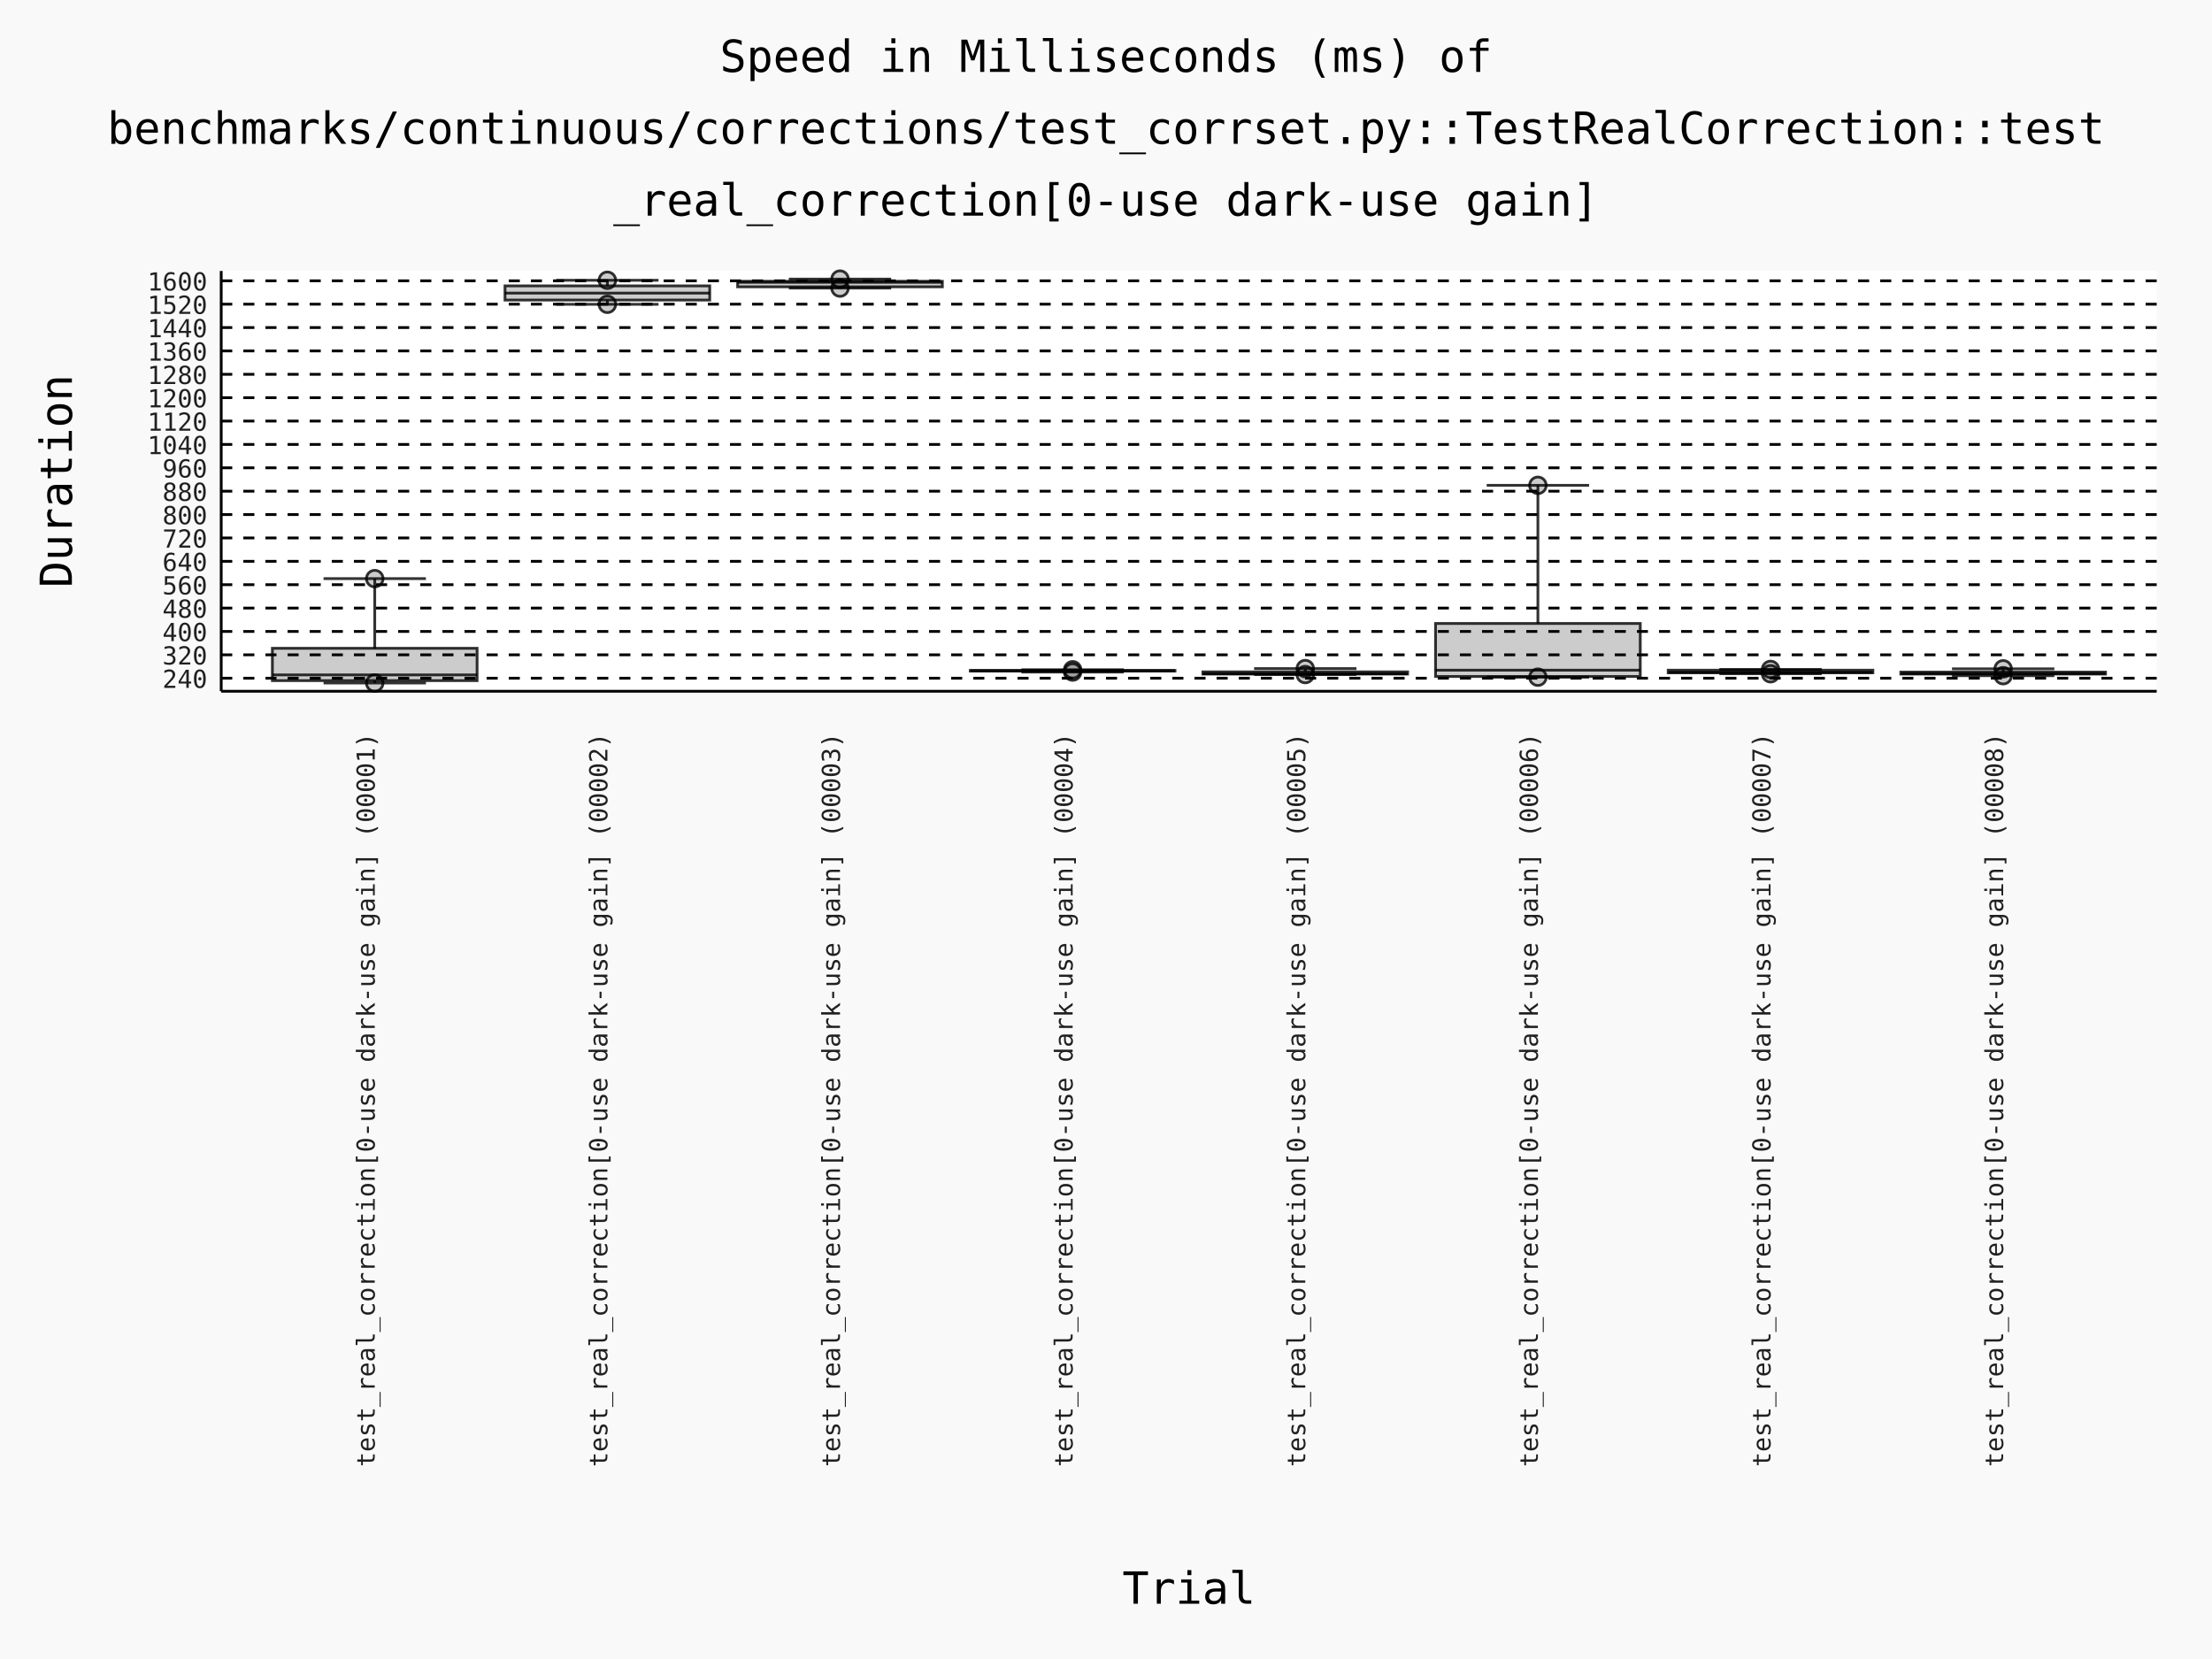
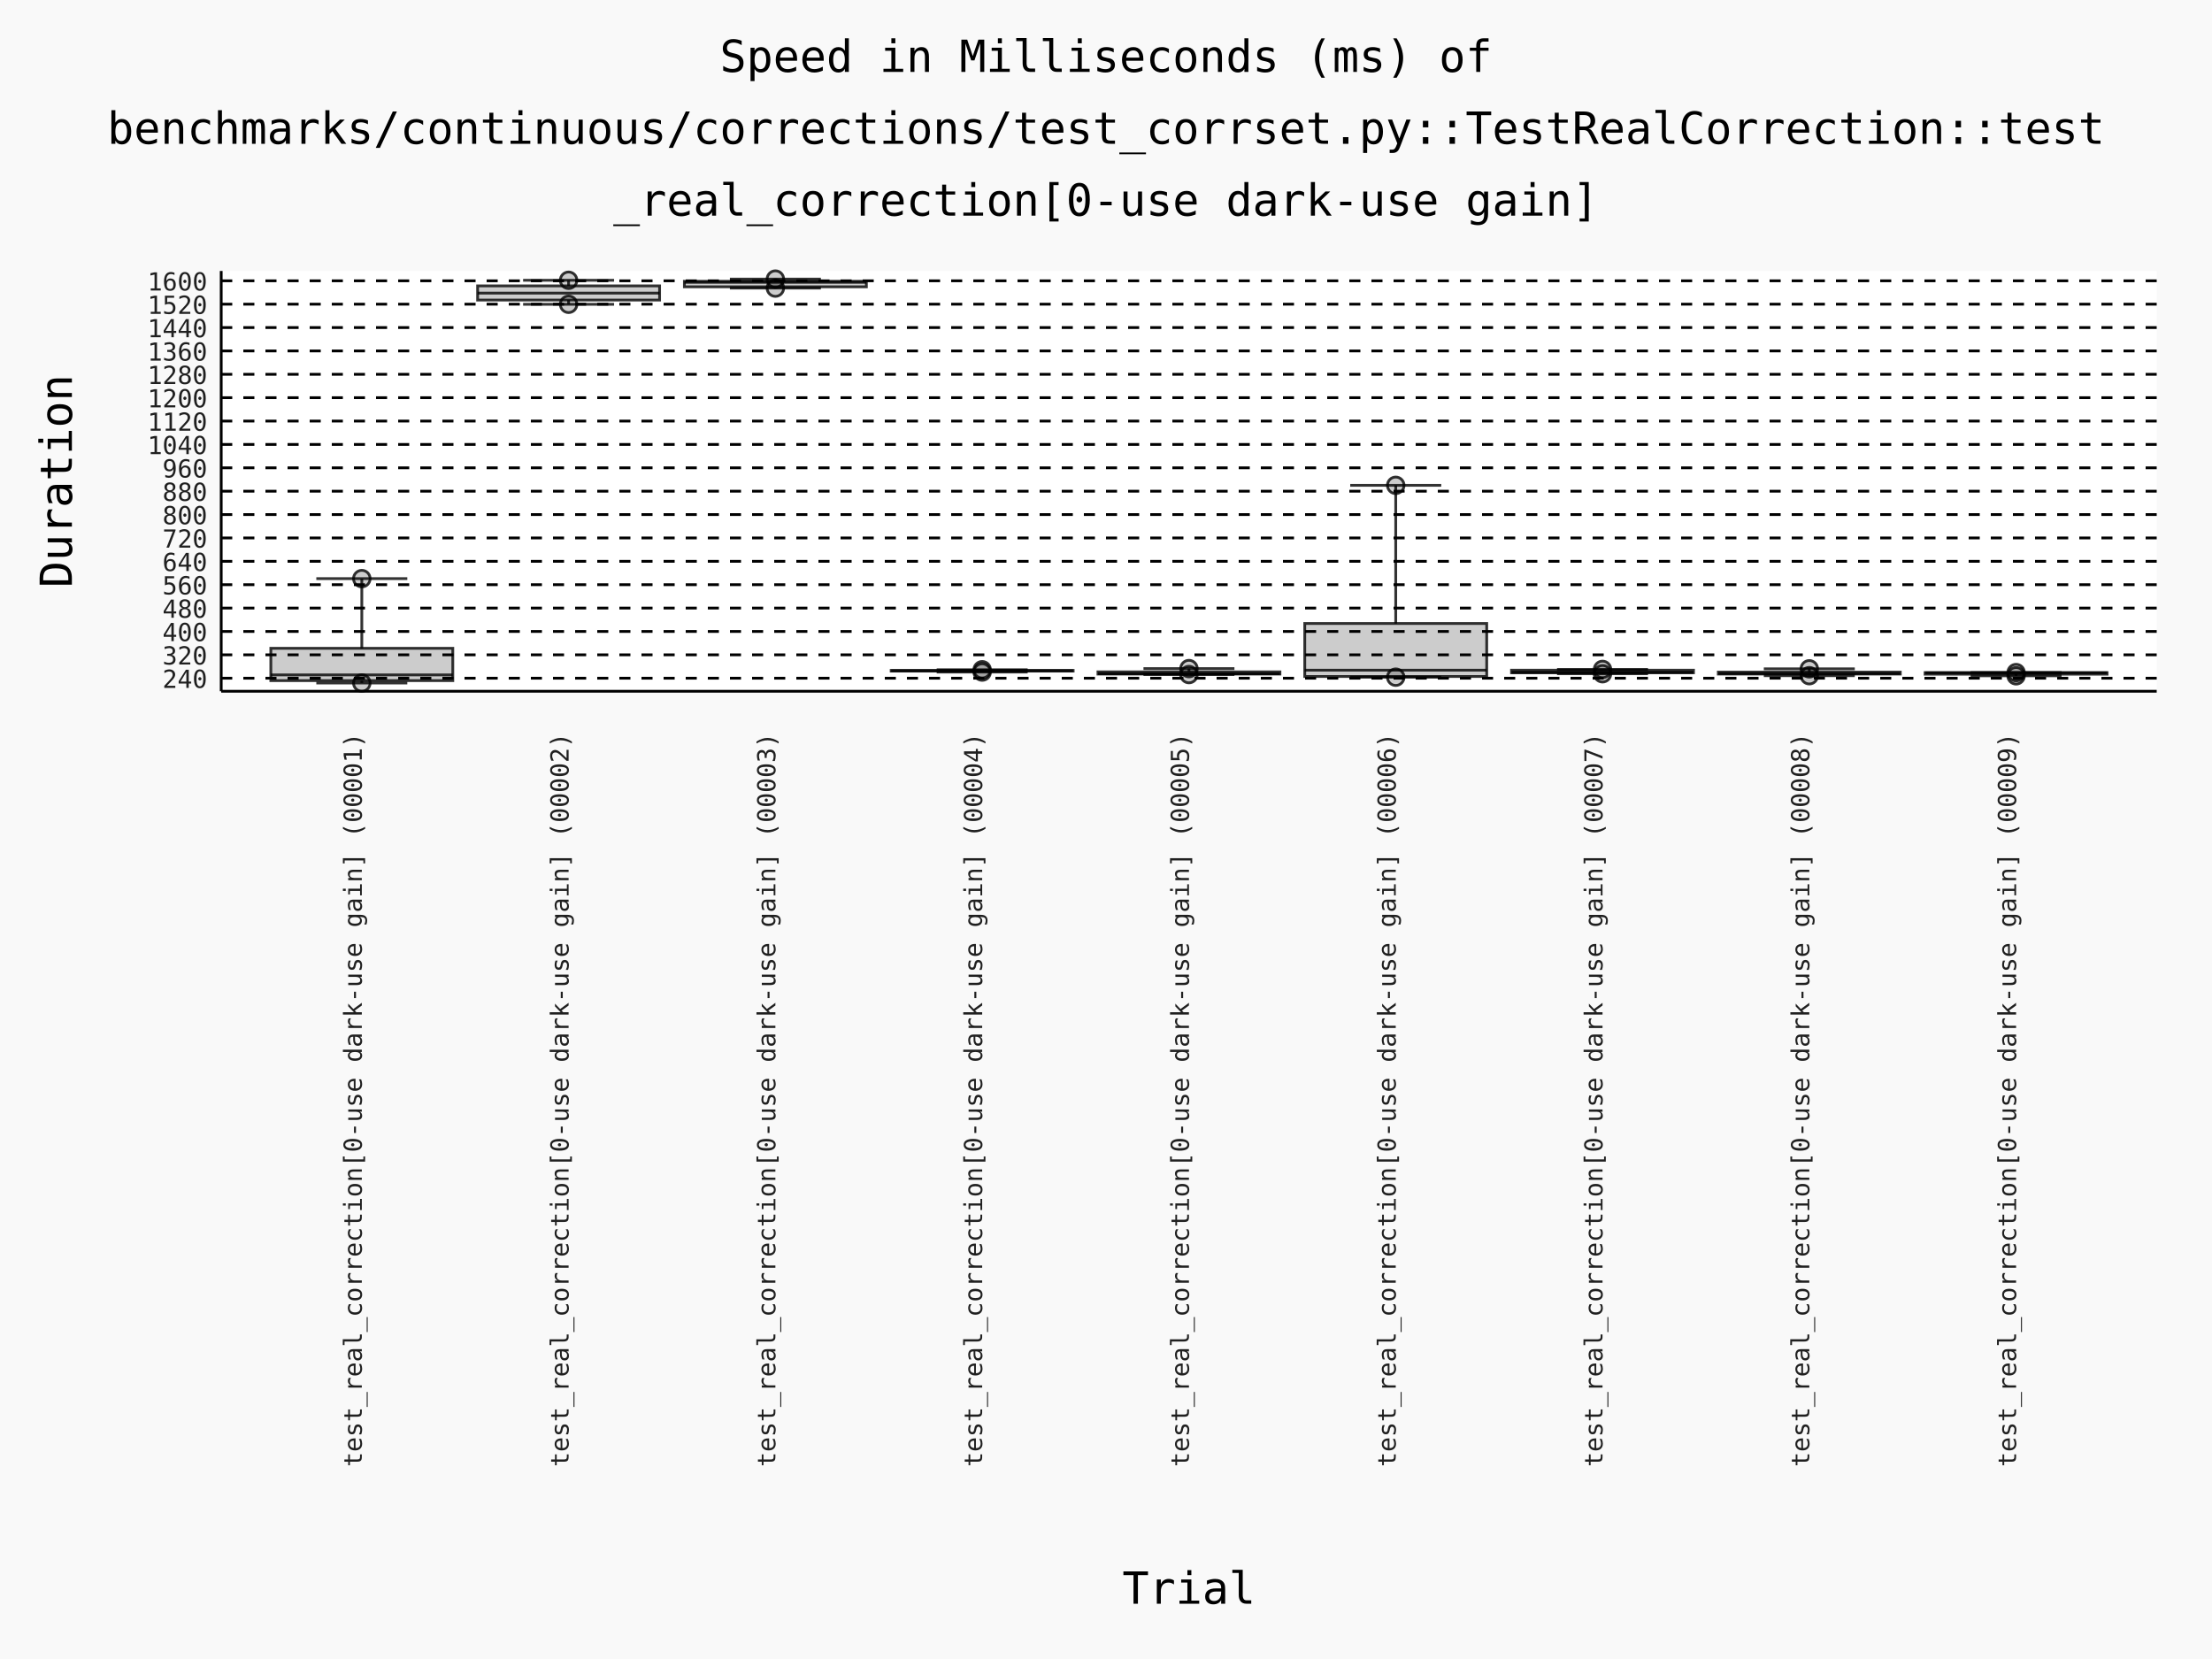
- <svg xmlns="http://www.w3.org/2000/svg" id="chart-9445ffa4-aa84-4923-a201-0afc8ca69e4b" class="pygal-chart" viewBox="0 0 800 600">
+ <svg xmlns="http://www.w3.org/2000/svg" id="chart-9336412a-8660-49e7-80ff-a223e0264087" class="pygal-chart" viewBox="0 0 800 600">
  <defs>
-     <style type="text/css">#chart-9445ffa4-aa84-4923-a201-0afc8ca69e4b{-webkit-user-select:none;-webkit-font-smoothing:antialiased;font-family:Consolas,"Deja Vu Sans Mono","Bitstream Vera Sans Mono","Courier New",monospace}#chart-9445ffa4-aa84-4923-a201-0afc8ca69e4b .title{font-family:Consolas,"Deja Vu Sans Mono","Bitstream Vera Sans Mono","Courier New",monospace;font-size:16px}#chart-9445ffa4-aa84-4923-a201-0afc8ca69e4b .legends .legend text{font-family:Consolas,"Deja Vu Sans Mono","Bitstream Vera Sans Mono","Courier New",monospace;font-size:14px}#chart-9445ffa4-aa84-4923-a201-0afc8ca69e4b .axis text{font-family:Consolas,"Deja Vu Sans Mono","Bitstream Vera Sans Mono","Courier New",monospace;font-size:10px}#chart-9445ffa4-aa84-4923-a201-0afc8ca69e4b .axis text.major{font-family:Consolas,"Deja Vu Sans Mono","Bitstream Vera Sans Mono","Courier New",monospace;font-size:10px}#chart-9445ffa4-aa84-4923-a201-0afc8ca69e4b .text-overlay text.value{font-family:Consolas,"Deja Vu Sans Mono","Bitstream Vera Sans Mono","Courier New",monospace;font-size:16px}#chart-9445ffa4-aa84-4923-a201-0afc8ca69e4b .text-overlay text.label{font-family:Consolas,"Deja Vu Sans Mono","Bitstream Vera Sans Mono","Courier New",monospace;font-size:10px}#chart-9445ffa4-aa84-4923-a201-0afc8ca69e4b .tooltip{font-family:Consolas,"Deja Vu Sans Mono","Bitstream Vera Sans Mono","Courier New",monospace;font-size:14px}#chart-9445ffa4-aa84-4923-a201-0afc8ca69e4b text.no_data{font-family:Consolas,"Deja Vu Sans Mono","Bitstream Vera Sans Mono","Courier New",monospace;font-size:64px}
- #chart-9445ffa4-aa84-4923-a201-0afc8ca69e4b{background-color:rgba(249,249,249,1)}#chart-9445ffa4-aa84-4923-a201-0afc8ca69e4b path,#chart-9445ffa4-aa84-4923-a201-0afc8ca69e4b line,#chart-9445ffa4-aa84-4923-a201-0afc8ca69e4b rect,#chart-9445ffa4-aa84-4923-a201-0afc8ca69e4b circle{-webkit-transition:150ms;-moz-transition:150ms;transition:150ms}#chart-9445ffa4-aa84-4923-a201-0afc8ca69e4b .graph &gt; .background{fill:rgba(249,249,249,1)}#chart-9445ffa4-aa84-4923-a201-0afc8ca69e4b .plot &gt; .background{fill:rgba(255,255,255,1)}#chart-9445ffa4-aa84-4923-a201-0afc8ca69e4b .graph{fill:rgba(0,0,0,.87)}#chart-9445ffa4-aa84-4923-a201-0afc8ca69e4b text.no_data{fill:rgba(0,0,0,1)}#chart-9445ffa4-aa84-4923-a201-0afc8ca69e4b .title{fill:rgba(0,0,0,1)}#chart-9445ffa4-aa84-4923-a201-0afc8ca69e4b .legends .legend text{fill:rgba(0,0,0,.87)}#chart-9445ffa4-aa84-4923-a201-0afc8ca69e4b .legends .legend:hover text{fill:rgba(0,0,0,1)}#chart-9445ffa4-aa84-4923-a201-0afc8ca69e4b .axis .line{stroke:rgba(0,0,0,1)}#chart-9445ffa4-aa84-4923-a201-0afc8ca69e4b .axis .guide.line{stroke:rgba(0,0,0,.54)}#chart-9445ffa4-aa84-4923-a201-0afc8ca69e4b .axis .major.line{stroke:rgba(0,0,0,.87)}#chart-9445ffa4-aa84-4923-a201-0afc8ca69e4b .axis text.major{fill:rgba(0,0,0,1)}#chart-9445ffa4-aa84-4923-a201-0afc8ca69e4b .axis.y .guides:hover .guide.line,#chart-9445ffa4-aa84-4923-a201-0afc8ca69e4b .line-graph .axis.x .guides:hover .guide.line,#chart-9445ffa4-aa84-4923-a201-0afc8ca69e4b .stackedline-graph .axis.x .guides:hover .guide.line,#chart-9445ffa4-aa84-4923-a201-0afc8ca69e4b .xy-graph .axis.x .guides:hover .guide.line{stroke:rgba(0,0,0,1)}#chart-9445ffa4-aa84-4923-a201-0afc8ca69e4b .axis .guides:hover text{fill:rgba(0,0,0,1)}#chart-9445ffa4-aa84-4923-a201-0afc8ca69e4b .reactive{fill-opacity:.7;stroke-opacity:.8;stroke-width:1}#chart-9445ffa4-aa84-4923-a201-0afc8ca69e4b .ci{stroke:rgba(0,0,0,.87)}#chart-9445ffa4-aa84-4923-a201-0afc8ca69e4b .reactive.active,#chart-9445ffa4-aa84-4923-a201-0afc8ca69e4b .active .reactive{fill-opacity:.8;stroke-opacity:.9;stroke-width:4}#chart-9445ffa4-aa84-4923-a201-0afc8ca69e4b .ci .reactive.active{stroke-width:1.5}#chart-9445ffa4-aa84-4923-a201-0afc8ca69e4b .series text{fill:rgba(0,0,0,1)}#chart-9445ffa4-aa84-4923-a201-0afc8ca69e4b .tooltip rect{fill:rgba(255,255,255,1);stroke:rgba(0,0,0,1);-webkit-transition:opacity 150ms;-moz-transition:opacity 150ms;transition:opacity 150ms}#chart-9445ffa4-aa84-4923-a201-0afc8ca69e4b .tooltip .label{fill:rgba(0,0,0,.87)}#chart-9445ffa4-aa84-4923-a201-0afc8ca69e4b .tooltip .label{fill:rgba(0,0,0,.87)}#chart-9445ffa4-aa84-4923-a201-0afc8ca69e4b .tooltip .legend{font-size:.8em;fill:rgba(0,0,0,.54)}#chart-9445ffa4-aa84-4923-a201-0afc8ca69e4b .tooltip .x_label{font-size:.6em;fill:rgba(0,0,0,1)}#chart-9445ffa4-aa84-4923-a201-0afc8ca69e4b .tooltip .xlink{font-size:.5em;text-decoration:underline}#chart-9445ffa4-aa84-4923-a201-0afc8ca69e4b .tooltip .value{font-size:1.5em}#chart-9445ffa4-aa84-4923-a201-0afc8ca69e4b .bound{font-size:.5em}#chart-9445ffa4-aa84-4923-a201-0afc8ca69e4b .max-value{font-size:.75em;fill:rgba(0,0,0,.54)}#chart-9445ffa4-aa84-4923-a201-0afc8ca69e4b .map-element{fill:rgba(255,255,255,1);stroke:rgba(0,0,0,.54) !important}#chart-9445ffa4-aa84-4923-a201-0afc8ca69e4b .map-element .reactive{fill-opacity:inherit;stroke-opacity:inherit}#chart-9445ffa4-aa84-4923-a201-0afc8ca69e4b .color-0,#chart-9445ffa4-aa84-4923-a201-0afc8ca69e4b .color-0 a:visited{stroke:#000000;fill:#000000}#chart-9445ffa4-aa84-4923-a201-0afc8ca69e4b .color-1,#chart-9445ffa4-aa84-4923-a201-0afc8ca69e4b .color-1 a:visited{stroke:#000000;fill:#000000}#chart-9445ffa4-aa84-4923-a201-0afc8ca69e4b .color-2,#chart-9445ffa4-aa84-4923-a201-0afc8ca69e4b .color-2 a:visited{stroke:#000000;fill:#000000}#chart-9445ffa4-aa84-4923-a201-0afc8ca69e4b .color-3,#chart-9445ffa4-aa84-4923-a201-0afc8ca69e4b .color-3 a:visited{stroke:#000000;fill:#000000}#chart-9445ffa4-aa84-4923-a201-0afc8ca69e4b .color-4,#chart-9445ffa4-aa84-4923-a201-0afc8ca69e4b .color-4 a:visited{stroke:#000000;fill:#000000}#chart-9445ffa4-aa84-4923-a201-0afc8ca69e4b .color-5,#chart-9445ffa4-aa84-4923-a201-0afc8ca69e4b .color-5 a:visited{stroke:#000000;fill:#000000}#chart-9445ffa4-aa84-4923-a201-0afc8ca69e4b .color-6,#chart-9445ffa4-aa84-4923-a201-0afc8ca69e4b .color-6 a:visited{stroke:#000000;fill:#000000}#chart-9445ffa4-aa84-4923-a201-0afc8ca69e4b .color-7,#chart-9445ffa4-aa84-4923-a201-0afc8ca69e4b .color-7 a:visited{stroke:#000000;fill:#000000}#chart-9445ffa4-aa84-4923-a201-0afc8ca69e4b .text-overlay .color-0 text{fill:white}#chart-9445ffa4-aa84-4923-a201-0afc8ca69e4b .text-overlay .color-1 text{fill:white}#chart-9445ffa4-aa84-4923-a201-0afc8ca69e4b .text-overlay .color-2 text{fill:white}#chart-9445ffa4-aa84-4923-a201-0afc8ca69e4b .text-overlay .color-3 text{fill:white}#chart-9445ffa4-aa84-4923-a201-0afc8ca69e4b .text-overlay .color-4 text{fill:white}#chart-9445ffa4-aa84-4923-a201-0afc8ca69e4b .text-overlay .color-5 text{fill:white}#chart-9445ffa4-aa84-4923-a201-0afc8ca69e4b .text-overlay .color-6 text{fill:white}#chart-9445ffa4-aa84-4923-a201-0afc8ca69e4b .text-overlay .color-7 text{fill:white}
- #chart-9445ffa4-aa84-4923-a201-0afc8ca69e4b text.no_data{text-anchor:middle}#chart-9445ffa4-aa84-4923-a201-0afc8ca69e4b .guide.line{fill:none}#chart-9445ffa4-aa84-4923-a201-0afc8ca69e4b .centered{text-anchor:middle}#chart-9445ffa4-aa84-4923-a201-0afc8ca69e4b .title{text-anchor:middle}#chart-9445ffa4-aa84-4923-a201-0afc8ca69e4b .legends .legend text{fill-opacity:1}#chart-9445ffa4-aa84-4923-a201-0afc8ca69e4b .axis.x text{text-anchor:middle}#chart-9445ffa4-aa84-4923-a201-0afc8ca69e4b .axis.x:not(.web) text[transform]{text-anchor:start}#chart-9445ffa4-aa84-4923-a201-0afc8ca69e4b .axis.x:not(.web) text[transform].backwards{text-anchor:end}#chart-9445ffa4-aa84-4923-a201-0afc8ca69e4b .axis.y text{text-anchor:end}#chart-9445ffa4-aa84-4923-a201-0afc8ca69e4b .axis.y text[transform].backwards{text-anchor:start}#chart-9445ffa4-aa84-4923-a201-0afc8ca69e4b .axis.y2 text{text-anchor:start}#chart-9445ffa4-aa84-4923-a201-0afc8ca69e4b .axis.y2 text[transform].backwards{text-anchor:end}#chart-9445ffa4-aa84-4923-a201-0afc8ca69e4b .axis .guide.line{stroke-dasharray:4,4;stroke:black}#chart-9445ffa4-aa84-4923-a201-0afc8ca69e4b .axis .major.guide.line{stroke-dasharray:6,6;stroke:black}#chart-9445ffa4-aa84-4923-a201-0afc8ca69e4b .horizontal .axis.y .guide.line,#chart-9445ffa4-aa84-4923-a201-0afc8ca69e4b .horizontal .axis.y2 .guide.line,#chart-9445ffa4-aa84-4923-a201-0afc8ca69e4b .vertical .axis.x .guide.line{opacity:0}#chart-9445ffa4-aa84-4923-a201-0afc8ca69e4b .horizontal .axis.always_show .guide.line,#chart-9445ffa4-aa84-4923-a201-0afc8ca69e4b .vertical .axis.always_show .guide.line{opacity:1 !important}#chart-9445ffa4-aa84-4923-a201-0afc8ca69e4b .axis.y .guides:hover .guide.line,#chart-9445ffa4-aa84-4923-a201-0afc8ca69e4b .axis.y2 .guides:hover .guide.line,#chart-9445ffa4-aa84-4923-a201-0afc8ca69e4b .axis.x .guides:hover .guide.line{opacity:1}#chart-9445ffa4-aa84-4923-a201-0afc8ca69e4b .axis .guides:hover text{opacity:1}#chart-9445ffa4-aa84-4923-a201-0afc8ca69e4b .nofill{fill:none}#chart-9445ffa4-aa84-4923-a201-0afc8ca69e4b .subtle-fill{fill-opacity:.2}#chart-9445ffa4-aa84-4923-a201-0afc8ca69e4b .dot{stroke-width:1px;fill-opacity:1;stroke-opacity:1}#chart-9445ffa4-aa84-4923-a201-0afc8ca69e4b .dot.active{stroke-width:5px}#chart-9445ffa4-aa84-4923-a201-0afc8ca69e4b .dot.negative{fill:transparent}#chart-9445ffa4-aa84-4923-a201-0afc8ca69e4b text,#chart-9445ffa4-aa84-4923-a201-0afc8ca69e4b tspan{stroke:none !important}#chart-9445ffa4-aa84-4923-a201-0afc8ca69e4b .series text.active{opacity:1}#chart-9445ffa4-aa84-4923-a201-0afc8ca69e4b .tooltip rect{fill-opacity:.95;stroke-width:.5}#chart-9445ffa4-aa84-4923-a201-0afc8ca69e4b .tooltip text{fill-opacity:1}#chart-9445ffa4-aa84-4923-a201-0afc8ca69e4b .showable{visibility:hidden}#chart-9445ffa4-aa84-4923-a201-0afc8ca69e4b .showable.shown{visibility:visible}#chart-9445ffa4-aa84-4923-a201-0afc8ca69e4b .gauge-background{fill:rgba(229,229,229,1);stroke:none}#chart-9445ffa4-aa84-4923-a201-0afc8ca69e4b .bg-lines{stroke:rgba(249,249,249,1);stroke-width:2px}
+     <style type="text/css">#chart-9336412a-8660-49e7-80ff-a223e0264087{-webkit-user-select:none;-webkit-font-smoothing:antialiased;font-family:Consolas,"Deja Vu Sans Mono","Bitstream Vera Sans Mono","Courier New",monospace}#chart-9336412a-8660-49e7-80ff-a223e0264087 .title{font-family:Consolas,"Deja Vu Sans Mono","Bitstream Vera Sans Mono","Courier New",monospace;font-size:16px}#chart-9336412a-8660-49e7-80ff-a223e0264087 .legends .legend text{font-family:Consolas,"Deja Vu Sans Mono","Bitstream Vera Sans Mono","Courier New",monospace;font-size:14px}#chart-9336412a-8660-49e7-80ff-a223e0264087 .axis text{font-family:Consolas,"Deja Vu Sans Mono","Bitstream Vera Sans Mono","Courier New",monospace;font-size:10px}#chart-9336412a-8660-49e7-80ff-a223e0264087 .axis text.major{font-family:Consolas,"Deja Vu Sans Mono","Bitstream Vera Sans Mono","Courier New",monospace;font-size:10px}#chart-9336412a-8660-49e7-80ff-a223e0264087 .text-overlay text.value{font-family:Consolas,"Deja Vu Sans Mono","Bitstream Vera Sans Mono","Courier New",monospace;font-size:16px}#chart-9336412a-8660-49e7-80ff-a223e0264087 .text-overlay text.label{font-family:Consolas,"Deja Vu Sans Mono","Bitstream Vera Sans Mono","Courier New",monospace;font-size:10px}#chart-9336412a-8660-49e7-80ff-a223e0264087 .tooltip{font-family:Consolas,"Deja Vu Sans Mono","Bitstream Vera Sans Mono","Courier New",monospace;font-size:14px}#chart-9336412a-8660-49e7-80ff-a223e0264087 text.no_data{font-family:Consolas,"Deja Vu Sans Mono","Bitstream Vera Sans Mono","Courier New",monospace;font-size:64px}
+ #chart-9336412a-8660-49e7-80ff-a223e0264087{background-color:rgba(249,249,249,1)}#chart-9336412a-8660-49e7-80ff-a223e0264087 path,#chart-9336412a-8660-49e7-80ff-a223e0264087 line,#chart-9336412a-8660-49e7-80ff-a223e0264087 rect,#chart-9336412a-8660-49e7-80ff-a223e0264087 circle{-webkit-transition:150ms;-moz-transition:150ms;transition:150ms}#chart-9336412a-8660-49e7-80ff-a223e0264087 .graph &gt; .background{fill:rgba(249,249,249,1)}#chart-9336412a-8660-49e7-80ff-a223e0264087 .plot &gt; .background{fill:rgba(255,255,255,1)}#chart-9336412a-8660-49e7-80ff-a223e0264087 .graph{fill:rgba(0,0,0,.87)}#chart-9336412a-8660-49e7-80ff-a223e0264087 text.no_data{fill:rgba(0,0,0,1)}#chart-9336412a-8660-49e7-80ff-a223e0264087 .title{fill:rgba(0,0,0,1)}#chart-9336412a-8660-49e7-80ff-a223e0264087 .legends .legend text{fill:rgba(0,0,0,.87)}#chart-9336412a-8660-49e7-80ff-a223e0264087 .legends .legend:hover text{fill:rgba(0,0,0,1)}#chart-9336412a-8660-49e7-80ff-a223e0264087 .axis .line{stroke:rgba(0,0,0,1)}#chart-9336412a-8660-49e7-80ff-a223e0264087 .axis .guide.line{stroke:rgba(0,0,0,.54)}#chart-9336412a-8660-49e7-80ff-a223e0264087 .axis .major.line{stroke:rgba(0,0,0,.87)}#chart-9336412a-8660-49e7-80ff-a223e0264087 .axis text.major{fill:rgba(0,0,0,1)}#chart-9336412a-8660-49e7-80ff-a223e0264087 .axis.y .guides:hover .guide.line,#chart-9336412a-8660-49e7-80ff-a223e0264087 .line-graph .axis.x .guides:hover .guide.line,#chart-9336412a-8660-49e7-80ff-a223e0264087 .stackedline-graph .axis.x .guides:hover .guide.line,#chart-9336412a-8660-49e7-80ff-a223e0264087 .xy-graph .axis.x .guides:hover .guide.line{stroke:rgba(0,0,0,1)}#chart-9336412a-8660-49e7-80ff-a223e0264087 .axis .guides:hover text{fill:rgba(0,0,0,1)}#chart-9336412a-8660-49e7-80ff-a223e0264087 .reactive{fill-opacity:.7;stroke-opacity:.8;stroke-width:1}#chart-9336412a-8660-49e7-80ff-a223e0264087 .ci{stroke:rgba(0,0,0,.87)}#chart-9336412a-8660-49e7-80ff-a223e0264087 .reactive.active,#chart-9336412a-8660-49e7-80ff-a223e0264087 .active .reactive{fill-opacity:.8;stroke-opacity:.9;stroke-width:4}#chart-9336412a-8660-49e7-80ff-a223e0264087 .ci .reactive.active{stroke-width:1.5}#chart-9336412a-8660-49e7-80ff-a223e0264087 .series text{fill:rgba(0,0,0,1)}#chart-9336412a-8660-49e7-80ff-a223e0264087 .tooltip rect{fill:rgba(255,255,255,1);stroke:rgba(0,0,0,1);-webkit-transition:opacity 150ms;-moz-transition:opacity 150ms;transition:opacity 150ms}#chart-9336412a-8660-49e7-80ff-a223e0264087 .tooltip .label{fill:rgba(0,0,0,.87)}#chart-9336412a-8660-49e7-80ff-a223e0264087 .tooltip .label{fill:rgba(0,0,0,.87)}#chart-9336412a-8660-49e7-80ff-a223e0264087 .tooltip .legend{font-size:.8em;fill:rgba(0,0,0,.54)}#chart-9336412a-8660-49e7-80ff-a223e0264087 .tooltip .x_label{font-size:.6em;fill:rgba(0,0,0,1)}#chart-9336412a-8660-49e7-80ff-a223e0264087 .tooltip .xlink{font-size:.5em;text-decoration:underline}#chart-9336412a-8660-49e7-80ff-a223e0264087 .tooltip .value{font-size:1.5em}#chart-9336412a-8660-49e7-80ff-a223e0264087 .bound{font-size:.5em}#chart-9336412a-8660-49e7-80ff-a223e0264087 .max-value{font-size:.75em;fill:rgba(0,0,0,.54)}#chart-9336412a-8660-49e7-80ff-a223e0264087 .map-element{fill:rgba(255,255,255,1);stroke:rgba(0,0,0,.54) !important}#chart-9336412a-8660-49e7-80ff-a223e0264087 .map-element .reactive{fill-opacity:inherit;stroke-opacity:inherit}#chart-9336412a-8660-49e7-80ff-a223e0264087 .color-0,#chart-9336412a-8660-49e7-80ff-a223e0264087 .color-0 a:visited{stroke:#000000;fill:#000000}#chart-9336412a-8660-49e7-80ff-a223e0264087 .color-1,#chart-9336412a-8660-49e7-80ff-a223e0264087 .color-1 a:visited{stroke:#000000;fill:#000000}#chart-9336412a-8660-49e7-80ff-a223e0264087 .color-2,#chart-9336412a-8660-49e7-80ff-a223e0264087 .color-2 a:visited{stroke:#000000;fill:#000000}#chart-9336412a-8660-49e7-80ff-a223e0264087 .color-3,#chart-9336412a-8660-49e7-80ff-a223e0264087 .color-3 a:visited{stroke:#000000;fill:#000000}#chart-9336412a-8660-49e7-80ff-a223e0264087 .color-4,#chart-9336412a-8660-49e7-80ff-a223e0264087 .color-4 a:visited{stroke:#000000;fill:#000000}#chart-9336412a-8660-49e7-80ff-a223e0264087 .color-5,#chart-9336412a-8660-49e7-80ff-a223e0264087 .color-5 a:visited{stroke:#000000;fill:#000000}#chart-9336412a-8660-49e7-80ff-a223e0264087 .color-6,#chart-9336412a-8660-49e7-80ff-a223e0264087 .color-6 a:visited{stroke:#000000;fill:#000000}#chart-9336412a-8660-49e7-80ff-a223e0264087 .color-7,#chart-9336412a-8660-49e7-80ff-a223e0264087 .color-7 a:visited{stroke:#000000;fill:#000000}#chart-9336412a-8660-49e7-80ff-a223e0264087 .color-8,#chart-9336412a-8660-49e7-80ff-a223e0264087 .color-8 a:visited{stroke:#000000;fill:#000000}#chart-9336412a-8660-49e7-80ff-a223e0264087 .text-overlay .color-0 text{fill:white}#chart-9336412a-8660-49e7-80ff-a223e0264087 .text-overlay .color-1 text{fill:white}#chart-9336412a-8660-49e7-80ff-a223e0264087 .text-overlay .color-2 text{fill:white}#chart-9336412a-8660-49e7-80ff-a223e0264087 .text-overlay .color-3 text{fill:white}#chart-9336412a-8660-49e7-80ff-a223e0264087 .text-overlay .color-4 text{fill:white}#chart-9336412a-8660-49e7-80ff-a223e0264087 .text-overlay .color-5 text{fill:white}#chart-9336412a-8660-49e7-80ff-a223e0264087 .text-overlay .color-6 text{fill:white}#chart-9336412a-8660-49e7-80ff-a223e0264087 .text-overlay .color-7 text{fill:white}#chart-9336412a-8660-49e7-80ff-a223e0264087 .text-overlay .color-8 text{fill:white}
+ #chart-9336412a-8660-49e7-80ff-a223e0264087 text.no_data{text-anchor:middle}#chart-9336412a-8660-49e7-80ff-a223e0264087 .guide.line{fill:none}#chart-9336412a-8660-49e7-80ff-a223e0264087 .centered{text-anchor:middle}#chart-9336412a-8660-49e7-80ff-a223e0264087 .title{text-anchor:middle}#chart-9336412a-8660-49e7-80ff-a223e0264087 .legends .legend text{fill-opacity:1}#chart-9336412a-8660-49e7-80ff-a223e0264087 .axis.x text{text-anchor:middle}#chart-9336412a-8660-49e7-80ff-a223e0264087 .axis.x:not(.web) text[transform]{text-anchor:start}#chart-9336412a-8660-49e7-80ff-a223e0264087 .axis.x:not(.web) text[transform].backwards{text-anchor:end}#chart-9336412a-8660-49e7-80ff-a223e0264087 .axis.y text{text-anchor:end}#chart-9336412a-8660-49e7-80ff-a223e0264087 .axis.y text[transform].backwards{text-anchor:start}#chart-9336412a-8660-49e7-80ff-a223e0264087 .axis.y2 text{text-anchor:start}#chart-9336412a-8660-49e7-80ff-a223e0264087 .axis.y2 text[transform].backwards{text-anchor:end}#chart-9336412a-8660-49e7-80ff-a223e0264087 .axis .guide.line{stroke-dasharray:4,4;stroke:black}#chart-9336412a-8660-49e7-80ff-a223e0264087 .axis .major.guide.line{stroke-dasharray:6,6;stroke:black}#chart-9336412a-8660-49e7-80ff-a223e0264087 .horizontal .axis.y .guide.line,#chart-9336412a-8660-49e7-80ff-a223e0264087 .horizontal .axis.y2 .guide.line,#chart-9336412a-8660-49e7-80ff-a223e0264087 .vertical .axis.x .guide.line{opacity:0}#chart-9336412a-8660-49e7-80ff-a223e0264087 .horizontal .axis.always_show .guide.line,#chart-9336412a-8660-49e7-80ff-a223e0264087 .vertical .axis.always_show .guide.line{opacity:1 !important}#chart-9336412a-8660-49e7-80ff-a223e0264087 .axis.y .guides:hover .guide.line,#chart-9336412a-8660-49e7-80ff-a223e0264087 .axis.y2 .guides:hover .guide.line,#chart-9336412a-8660-49e7-80ff-a223e0264087 .axis.x .guides:hover .guide.line{opacity:1}#chart-9336412a-8660-49e7-80ff-a223e0264087 .axis .guides:hover text{opacity:1}#chart-9336412a-8660-49e7-80ff-a223e0264087 .nofill{fill:none}#chart-9336412a-8660-49e7-80ff-a223e0264087 .subtle-fill{fill-opacity:.2}#chart-9336412a-8660-49e7-80ff-a223e0264087 .dot{stroke-width:1px;fill-opacity:1;stroke-opacity:1}#chart-9336412a-8660-49e7-80ff-a223e0264087 .dot.active{stroke-width:5px}#chart-9336412a-8660-49e7-80ff-a223e0264087 .dot.negative{fill:transparent}#chart-9336412a-8660-49e7-80ff-a223e0264087 text,#chart-9336412a-8660-49e7-80ff-a223e0264087 tspan{stroke:none !important}#chart-9336412a-8660-49e7-80ff-a223e0264087 .series text.active{opacity:1}#chart-9336412a-8660-49e7-80ff-a223e0264087 .tooltip rect{fill-opacity:.95;stroke-width:.5}#chart-9336412a-8660-49e7-80ff-a223e0264087 .tooltip text{fill-opacity:1}#chart-9336412a-8660-49e7-80ff-a223e0264087 .showable{visibility:hidden}#chart-9336412a-8660-49e7-80ff-a223e0264087 .showable.shown{visibility:visible}#chart-9336412a-8660-49e7-80ff-a223e0264087 .gauge-background{fill:rgba(229,229,229,1);stroke:none}#chart-9336412a-8660-49e7-80ff-a223e0264087 .bg-lines{stroke:rgba(249,249,249,1);stroke-width:2px}
.tooltip .value{font-size:1em !important}.axis text{font-size:9px !important}</style>
  </defs>
  <g class="graph custombox-graph vertical">
    <rect x="0" y="0" width="800" height="600" class="background" />
    <g transform="translate(80, 98)" class="plot">
      <rect x="0" y="0" width="700.0" height="152.0" class="background" />
      <g class="axis y always_show">
        <path d="M0 152 h700" class="line" />
        <g class="guides">
          <path d="M0 147.28 h700" class="guide line" />
          <text x="-5" y="150.78" class="">240</text>
        </g>
        <g class="guides">
          <path d="M0 138.826 h700" class="guide line" />
          <text x="-5" y="142.326" class="">320</text>
        </g>
        <g class="guides">
          <path d="M0 130.372 h700" class="guide line" />
          <text x="-5" y="133.872" class="">400</text>
        </g>
        <g class="guides">
          <path d="M0 121.917 h700" class="guide line" />
          <text x="-5" y="125.417" class="">480</text>
        </g>
        <g class="guides">
          <path d="M0 113.463 h700" class="guide line" />
          <text x="-5" y="116.963" class="">560</text>
        </g>
        <g class="guides">
          <path d="M0 105.009 h700" class="guide line" />
          <text x="-5" y="108.509" class="">640</text>
        </g>
        <g class="guides">
          <path d="M0 96.555 h700" class="guide line" />
          <text x="-5" y="100.055" class="">720</text>
        </g>
        <g class="guides">
          <path d="M0 88.1 h700" class="guide line" />
          <text x="-5" y="91.6" class="">800</text>
        </g>
        <g class="guides">
          <path d="M0 79.646 h700" class="guide line" />
          <text x="-5" y="83.146" class="">880</text>
        </g>
        <g class="guides">
          <path d="M0 71.192 h700" class="guide line" />
          <text x="-5" y="74.692" class="">960</text>
        </g>
        <g class="guides">
          <path d="M0 62.737 h700" class="guide line" />
          <text x="-5" y="66.237" class="">1040</text>
        </g>
        <g class="guides">
          <path d="M0 54.283 h700" class="guide line" />
          <text x="-5" y="57.783" class="">1120</text>
        </g>
        <g class="guides">
          <path d="M0 45.829 h700" class="guide line" />
          <text x="-5" y="49.329" class="">1200</text>
        </g>
        <g class="guides">
          <path d="M0 37.374 h700" class="guide line" />
          <text x="-5" y="40.874" class="">1280</text>
        </g>
        <g class="guides">
          <path d="M0 28.92 h700" class="guide line" />
          <text x="-5" y="32.42" class="">1360</text>
        </g>
        <g class="guides">
          <path d="M0 20.466 h700" class="guide line" />
          <text x="-5" y="23.966" class="">1440</text>
        </g>
        <g class="guides">
          <path d="M0 12.011 h700" class="guide line" />
          <text x="-5" y="15.511" class="">1520</text>
        </g>
        <g class="guides">
          <path d="M0 3.557 h700" class="guide line" />
          <text x="-5" y="7.057" class="">1600</text>
        </g>
      </g>
      <g class="axis x">
        <path d="M0 0 v152" class="line" />
        <g class="guides">
-           <path d="M55.529 0 v152" class="guide line" />
-           <text x="55.529" y="167.0" class="backwards" transform="rotate(270 55.52885 167)">test_real_correction[0-use dark-use gain] (00001)</text>
-         </g>
-         <g class="guides">
-           <path d="M139.663 0 v152" class="guide line" />
-           <text x="139.663" y="167.0" class="backwards" transform="rotate(270 139.6635 167)">test_real_correction[0-use dark-use gain] (00002)</text>
-         </g>
-         <g class="guides">
-           <path d="M223.798 0 v152" class="guide line" />
-           <text x="223.798" y="167.0" class="backwards" transform="rotate(270 223.7981 167)">test_real_correction[0-use dark-use gain] (00003)</text>
-         </g>
-         <g class="guides">
-           <path d="M307.933 0 v152" class="guide line" />
-           <text x="307.933" y="167.0" class="backwards" transform="rotate(270 307.9327 167)">test_real_correction[0-use dark-use gain] (00004)</text>
-         </g>
-         <g class="guides">
-           <path d="M392.067 0 v152" class="guide line" />
-           <text x="392.067" y="167.0" class="backwards" transform="rotate(270 392.0673 167)">test_real_correction[0-use dark-use gain] (00005)</text>
-         </g>
-         <g class="guides">
-           <path d="M476.202 0 v152" class="guide line" />
-           <text x="476.202" y="167.0" class="backwards" transform="rotate(270 476.2019 167)">test_real_correction[0-use dark-use gain] (00006)</text>
-         </g>
-         <g class="guides">
-           <path d="M560.337 0 v152" class="guide line" />
-           <text x="560.337" y="167.0" class="backwards" transform="rotate(270 560.3365 167)">test_real_correction[0-use dark-use gain] (00007)</text>
-         </g>
-         <g class="guides">
-           <path d="M644.471 0 v152" class="guide line" />
-           <text x="644.471" y="167.0" class="backwards" transform="rotate(270 644.4712 167)">test_real_correction[0-use dark-use gain] (00008)</text>
+           <path d="M50.855 0 v152" class="guide line" />
+           <text x="50.855" y="167.0" class="backwards" transform="rotate(270 50.8547 167)">test_real_correction[0-use dark-use gain] (00001)</text>
+         </g>
+         <g class="guides">
+           <path d="M125.641 0 v152" class="guide line" />
+           <text x="125.641" y="167.0" class="backwards" transform="rotate(270 125.641 167)">test_real_correction[0-use dark-use gain] (00002)</text>
+         </g>
+         <g class="guides">
+           <path d="M200.427 0 v152" class="guide line" />
+           <text x="200.427" y="167.0" class="backwards" transform="rotate(270 200.4273 167)">test_real_correction[0-use dark-use gain] (00003)</text>
+         </g>
+         <g class="guides">
+           <path d="M275.214 0 v152" class="guide line" />
+           <text x="275.214" y="167.0" class="backwards" transform="rotate(270 275.2137 167)">test_real_correction[0-use dark-use gain] (00004)</text>
+         </g>
+         <g class="guides">
+           <path d="M350 0 v152" class="guide line" />
+           <text x="350.0" y="167.0" class="backwards" transform="rotate(270 350 167)">test_real_correction[0-use dark-use gain] (00005)</text>
+         </g>
+         <g class="guides">
+           <path d="M424.786 0 v152" class="guide line" />
+           <text x="424.786" y="167.0" class="backwards" transform="rotate(270 424.7863 167)">test_real_correction[0-use dark-use gain] (00006)</text>
+         </g>
+         <g class="guides">
+           <path d="M499.573 0 v152" class="guide line" />
+           <text x="499.573" y="167.0" class="backwards" transform="rotate(270 499.5727 167)">test_real_correction[0-use dark-use gain] (00007)</text>
+         </g>
+         <g class="guides">
+           <path d="M574.359 0 v152" class="guide line" />
+           <text x="574.359" y="167.0" class="backwards" transform="rotate(270 574.359 167)">test_real_correction[0-use dark-use gain] (00008)</text>
+         </g>
+         <g class="guides">
+           <path d="M649.145 0 v152" class="guide line" />
+           <text x="649.145" y="167.0" class="backwards" transform="rotate(270 649.1453 167)">test_real_correction[0-use dark-use gain] (00009)</text>
        </g>
      </g>
      <g class="series serie-0 color-0">
        <g class="boxes">
          <g class="box">
-             <path stroke-width="3" d="M37.019 149.02 L74.038 149.02" class="reactive tooltip-trigger" />
-             <path stroke-width="3" d="M18.51 146.087 L92.548 146.087" class="reactive tooltip-trigger" />
-             <path stroke-width="3" d="M37.019 111.264 L74.038 111.264" class="reactive tooltip-trigger" />
-             <path stroke-width="2" d="M55.529 149.02 L55.529 148.157" class="reactive tooltip-trigger" />
-             <path stroke-width="2" d="M55.529 111.264 L55.529 136.465" class="reactive tooltip-trigger" />
-             <rect x="18.51" y="136.465" height="11.692" width="74.038" class="subtle-fill reactive tooltip-trigger" />
-             <circle cx="55.529" cy="149.02" r="3" class="subtle-fill reactive tooltip-trigger" />
-             <circle cx="55.529" cy="111.264" r="3" class="subtle-fill reactive tooltip-trigger" />
+             <path stroke-width="3" d="M34.402 149.02 L67.308 149.02" class="reactive tooltip-trigger" />
+             <path stroke-width="3" d="M17.949 146.087 L83.761 146.087" class="reactive tooltip-trigger" />
+             <path stroke-width="3" d="M34.402 111.264 L67.308 111.264" class="reactive tooltip-trigger" />
+             <path stroke-width="2" d="M50.855 149.02 L50.855 148.157" class="reactive tooltip-trigger" />
+             <path stroke-width="2" d="M50.855 111.264 L50.855 136.465" class="reactive tooltip-trigger" />
+             <rect x="17.949" y="136.465" height="11.692" width="65.812" class="subtle-fill reactive tooltip-trigger" />
+             <circle cx="50.855" cy="149.02" r="3" class="subtle-fill reactive tooltip-trigger" />
+             <circle cx="50.855" cy="111.264" r="3" class="subtle-fill reactive tooltip-trigger" />
          </g>
        </g>
      </g>
      <g class="series serie-1 color-1">
        <g class="boxes">
          <g class="box">
-             <path stroke-width="3" d="M121.154 12.053 L158.173 12.053" class="reactive tooltip-trigger" />
-             <path stroke-width="3" d="M102.644 8.008 L176.683 8.008" class="reactive tooltip-trigger" />
-             <path stroke-width="3" d="M121.154 3.366 L158.173 3.366" class="reactive tooltip-trigger" />
-             <path stroke-width="2" d="M139.663 12.053 L139.663 10.519" class="reactive tooltip-trigger" />
-             <path stroke-width="2" d="M139.663 3.366 L139.663 5.39" class="reactive tooltip-trigger" />
-             <rect x="102.644" y="5.39" height="5.129" width="74.038" class="subtle-fill reactive tooltip-trigger" />
-             <circle cx="139.663" cy="12.053" r="3" class="subtle-fill reactive tooltip-trigger" />
-             <circle cx="139.663" cy="3.366" r="3" class="subtle-fill reactive tooltip-trigger" />
+             <path stroke-width="3" d="M109.188 12.053 L142.094 12.053" class="reactive tooltip-trigger" />
+             <path stroke-width="3" d="M92.735 8.008 L158.547 8.008" class="reactive tooltip-trigger" />
+             <path stroke-width="3" d="M109.188 3.366 L142.094 3.366" class="reactive tooltip-trigger" />
+             <path stroke-width="2" d="M125.641 12.053 L125.641 10.519" class="reactive tooltip-trigger" />
+             <path stroke-width="2" d="M125.641 3.366 L125.641 5.39" class="reactive tooltip-trigger" />
+             <rect x="92.735" y="5.39" height="5.129" width="65.812" class="subtle-fill reactive tooltip-trigger" />
+             <circle cx="125.641" cy="12.053" r="3" class="subtle-fill reactive tooltip-trigger" />
+             <circle cx="125.641" cy="3.366" r="3" class="subtle-fill reactive tooltip-trigger" />
          </g>
        </g>
      </g>
      <g class="series serie-2 color-2">
        <g class="boxes">
          <g class="box">
-             <path stroke-width="3" d="M205.288 6.187 L242.308 6.187" class="reactive tooltip-trigger" />
-             <path stroke-width="3" d="M186.779 4.107 L260.817 4.107" class="reactive tooltip-trigger" />
-             <path stroke-width="3" d="M205.288 2.94 L242.308 2.94" class="reactive tooltip-trigger" />
-             <path stroke-width="2" d="M223.798 6.187 L223.798 5.733" class="reactive tooltip-trigger" />
-             <path stroke-width="2" d="M223.798 2.94 L223.798 3.734" class="reactive tooltip-trigger" />
-             <rect x="186.779" y="3.734" height="1.999" width="74.038" class="subtle-fill reactive tooltip-trigger" />
-             <circle cx="223.798" cy="6.187" r="3" class="subtle-fill reactive tooltip-trigger" />
-             <circle cx="223.798" cy="2.94" r="3" class="subtle-fill reactive tooltip-trigger" />
+             <path stroke-width="3" d="M183.974 6.187 L216.88 6.187" class="reactive tooltip-trigger" />
+             <path stroke-width="3" d="M167.521 4.107 L233.333 4.107" class="reactive tooltip-trigger" />
+             <path stroke-width="3" d="M183.974 2.94 L216.88 2.94" class="reactive tooltip-trigger" />
+             <path stroke-width="2" d="M200.427 6.187 L200.427 5.733" class="reactive tooltip-trigger" />
+             <path stroke-width="2" d="M200.427 2.94 L200.427 3.734" class="reactive tooltip-trigger" />
+             <rect x="167.521" y="3.734" height="1.999" width="65.812" class="subtle-fill reactive tooltip-trigger" />
+             <circle cx="200.427" cy="6.187" r="3" class="subtle-fill reactive tooltip-trigger" />
+             <circle cx="200.427" cy="2.94" r="3" class="subtle-fill reactive tooltip-trigger" />
          </g>
        </g>
      </g>
      <g class="series serie-3 color-3">
        <g class="boxes">
          <g class="box">
-             <path stroke-width="3" d="M289.423 145.059 L326.442 145.059" class="reactive tooltip-trigger" />
-             <path stroke-width="3" d="M270.913 144.577 L344.952 144.577" class="reactive tooltip-trigger" />
-             <path stroke-width="3" d="M289.423 144.224 L326.442 144.224" class="reactive tooltip-trigger" />
-             <path stroke-width="2" d="M307.933 145.059 L307.933 144.706" class="reactive tooltip-trigger" />
-             <path stroke-width="2" d="M307.933 144.224 L307.933 144.461" class="reactive tooltip-trigger" />
-             <rect x="270.913" y="144.461" height="0.244" width="74.038" class="subtle-fill reactive tooltip-trigger" />
-             <circle cx="307.933" cy="145.059" r="3" class="subtle-fill reactive tooltip-trigger" />
-             <circle cx="307.933" cy="144.224" r="3" class="subtle-fill reactive tooltip-trigger" />
+             <path stroke-width="3" d="M258.761 145.059 L291.667 145.059" class="reactive tooltip-trigger" />
+             <path stroke-width="3" d="M242.308 144.577 L308.12 144.577" class="reactive tooltip-trigger" />
+             <path stroke-width="3" d="M258.761 144.224 L291.667 144.224" class="reactive tooltip-trigger" />
+             <path stroke-width="2" d="M275.214 145.059 L275.214 144.706" class="reactive tooltip-trigger" />
+             <path stroke-width="2" d="M275.214 144.224 L275.214 144.461" class="reactive tooltip-trigger" />
+             <rect x="242.308" y="144.461" height="0.244" width="65.812" class="subtle-fill reactive tooltip-trigger" />
+             <circle cx="275.214" cy="145.059" r="3" class="subtle-fill reactive tooltip-trigger" />
+             <circle cx="275.214" cy="144.224" r="3" class="subtle-fill reactive tooltip-trigger" />
          </g>
        </g>
      </g>
      <g class="series serie-4 color-4">
        <g class="boxes">
          <g class="box">
-             <path stroke-width="3" d="M373.558 145.961 L410.577 145.961" class="reactive tooltip-trigger" />
-             <path stroke-width="3" d="M355.048 145.654 L429.087 145.654" class="reactive tooltip-trigger" />
-             <path stroke-width="3" d="M373.558 143.804 L410.577 143.804" class="reactive tooltip-trigger" />
-             <path stroke-width="2" d="M392.067 145.961 L392.067 145.781" class="reactive tooltip-trigger" />
-             <path stroke-width="2" d="M392.067 143.804 L392.067 144.988" class="reactive tooltip-trigger" />
-             <rect x="355.048" y="144.988" height="0.793" width="74.038" class="subtle-fill reactive tooltip-trigger" />
-             <circle cx="392.067" cy="145.961" r="3" class="subtle-fill reactive tooltip-trigger" />
-             <circle cx="392.067" cy="143.804" r="3" class="subtle-fill reactive tooltip-trigger" />
+             <path stroke-width="3" d="M333.547 145.961 L366.453 145.961" class="reactive tooltip-trigger" />
+             <path stroke-width="3" d="M317.094 145.654 L382.906 145.654" class="reactive tooltip-trigger" />
+             <path stroke-width="3" d="M333.547 143.804 L366.453 143.804" class="reactive tooltip-trigger" />
+             <path stroke-width="2" d="M350 145.961 L350 145.781" class="reactive tooltip-trigger" />
+             <path stroke-width="2" d="M350 143.804 L350 144.988" class="reactive tooltip-trigger" />
+             <rect x="317.094" y="144.988" height="0.793" width="65.812" class="subtle-fill reactive tooltip-trigger" />
+             <circle cx="350.0" cy="145.961" r="3" class="subtle-fill reactive tooltip-trigger" />
+             <circle cx="350.0" cy="143.804" r="3" class="subtle-fill reactive tooltip-trigger" />
          </g>
        </g>
      </g>
      <g class="series serie-5 color-5">
        <g class="boxes">
          <g class="box">
-             <path stroke-width="3" d="M457.692 146.911 L494.712 146.911" class="reactive tooltip-trigger" />
-             <path stroke-width="3" d="M439.183 144.382 L513.221 144.382" class="reactive tooltip-trigger" />
-             <path stroke-width="3" d="M457.692 77.525 L494.712 77.525" class="reactive tooltip-trigger" />
-             <path stroke-width="2" d="M476.202 146.911 L476.202 146.662" class="reactive tooltip-trigger" />
-             <path stroke-width="2" d="M476.202 77.525 L476.202 127.485" class="reactive tooltip-trigger" />
-             <rect x="439.183" y="127.485" height="19.177" width="74.038" class="subtle-fill reactive tooltip-trigger" />
-             <circle cx="476.202" cy="146.911" r="3" class="subtle-fill reactive tooltip-trigger" />
-             <circle cx="476.202" cy="77.525" r="3" class="subtle-fill reactive tooltip-trigger" />
+             <path stroke-width="3" d="M408.333 146.911 L441.239 146.911" class="reactive tooltip-trigger" />
+             <path stroke-width="3" d="M391.88 144.382 L457.692 144.382" class="reactive tooltip-trigger" />
+             <path stroke-width="3" d="M408.333 77.525 L441.239 77.525" class="reactive tooltip-trigger" />
+             <path stroke-width="2" d="M424.786 146.911 L424.786 146.662" class="reactive tooltip-trigger" />
+             <path stroke-width="2" d="M424.786 77.525 L424.786 127.485" class="reactive tooltip-trigger" />
+             <rect x="391.88" y="127.485" height="19.177" width="65.812" class="subtle-fill reactive tooltip-trigger" />
+             <circle cx="424.786" cy="146.911" r="3" class="subtle-fill reactive tooltip-trigger" />
+             <circle cx="424.786" cy="77.525" r="3" class="subtle-fill reactive tooltip-trigger" />
          </g>
        </g>
      </g>
      <g class="series serie-6 color-6">
        <g class="boxes">
          <g class="box">
-             <path stroke-width="3" d="M541.827 145.668 L578.846 145.668" class="reactive tooltip-trigger" />
-             <path stroke-width="3" d="M523.317 145.182 L597.356 145.182" class="reactive tooltip-trigger" />
-             <path stroke-width="3" d="M541.827 144.105 L578.846 144.105" class="reactive tooltip-trigger" />
-             <path stroke-width="2" d="M560.337 145.668 L560.337 145.309" class="reactive tooltip-trigger" />
-             <path stroke-width="2" d="M560.337 144.105 L560.337 144.38" class="reactive tooltip-trigger" />
-             <rect x="523.317" y="144.38" height="0.929" width="74.038" class="subtle-fill reactive tooltip-trigger" />
-             <circle cx="560.337" cy="145.668" r="3" class="subtle-fill reactive tooltip-trigger" />
-             <circle cx="560.337" cy="144.105" r="3" class="subtle-fill reactive tooltip-trigger" />
+             <path stroke-width="3" d="M483.12 145.668 L516.026 145.668" class="reactive tooltip-trigger" />
+             <path stroke-width="3" d="M466.667 145.182 L532.479 145.182" class="reactive tooltip-trigger" />
+             <path stroke-width="3" d="M483.12 144.105 L516.026 144.105" class="reactive tooltip-trigger" />
+             <path stroke-width="2" d="M499.573 145.668 L499.573 145.309" class="reactive tooltip-trigger" />
+             <path stroke-width="2" d="M499.573 144.105 L499.573 144.38" class="reactive tooltip-trigger" />
+             <rect x="466.667" y="144.38" height="0.929" width="65.812" class="subtle-fill reactive tooltip-trigger" />
+             <circle cx="499.573" cy="145.668" r="3" class="subtle-fill reactive tooltip-trigger" />
+             <circle cx="499.573" cy="144.105" r="3" class="subtle-fill reactive tooltip-trigger" />
          </g>
        </g>
      </g>
      <g class="series serie-7 color-7">
        <g class="boxes">
          <g class="box">
-             <path stroke-width="3" d="M625.962 146.372 L662.981 146.372" class="reactive tooltip-trigger" />
-             <path stroke-width="3" d="M607.452 145.576 L681.49 145.576" class="reactive tooltip-trigger" />
-             <path stroke-width="3" d="M625.962 143.89 L662.981 143.89" class="reactive tooltip-trigger" />
-             <path stroke-width="2" d="M644.471 146.372 L644.471 145.781" class="reactive tooltip-trigger" />
-             <path stroke-width="2" d="M644.471 143.89 L644.471 145.081" class="reactive tooltip-trigger" />
-             <rect x="607.452" y="145.081" height="0.699" width="74.038" class="subtle-fill reactive tooltip-trigger" />
-             <circle cx="644.471" cy="146.372" r="3" class="subtle-fill reactive tooltip-trigger" />
-             <circle cx="644.471" cy="143.89" r="3" class="subtle-fill reactive tooltip-trigger" />
+             <path stroke-width="3" d="M557.906 146.372 L590.812 146.372" class="reactive tooltip-trigger" />
+             <path stroke-width="3" d="M541.453 145.576 L607.265 145.576" class="reactive tooltip-trigger" />
+             <path stroke-width="3" d="M557.906 143.89 L590.812 143.89" class="reactive tooltip-trigger" />
+             <path stroke-width="2" d="M574.359 146.372 L574.359 145.781" class="reactive tooltip-trigger" />
+             <path stroke-width="2" d="M574.359 143.89 L574.359 145.081" class="reactive tooltip-trigger" />
+             <rect x="541.453" y="145.081" height="0.699" width="65.812" class="subtle-fill reactive tooltip-trigger" />
+             <circle cx="574.359" cy="146.372" r="3" class="subtle-fill reactive tooltip-trigger" />
+             <circle cx="574.359" cy="143.89" r="3" class="subtle-fill reactive tooltip-trigger" />
+           </g>
+         </g>
+       </g>
+       <g class="series serie-8 color-8">
+         <g class="boxes">
+           <g class="box">
+             <path stroke-width="3" d="M632.692 146.416 L665.598 146.416" class="reactive tooltip-trigger" />
+             <path stroke-width="3" d="M616.239 145.332 L682.051 145.332" class="reactive tooltip-trigger" />
+             <path stroke-width="3" d="M632.692 145.25 L665.598 145.25" class="reactive tooltip-trigger" />
+             <path stroke-width="2" d="M649.145 146.416 L649.145 145.829" class="reactive tooltip-trigger" />
+             <path stroke-width="2" d="M649.145 145.25 L649.145 145.266" class="reactive tooltip-trigger" />
+             <rect x="616.239" y="145.266" height="0.563" width="65.812" class="subtle-fill reactive tooltip-trigger" />
+             <circle cx="649.145" cy="146.416" r="3" class="subtle-fill reactive tooltip-trigger" />
+             <circle cx="649.145" cy="145.25" r="3" class="subtle-fill reactive tooltip-trigger" />
          </g>
        </g>
      </g>
    </g>
    <g class="titles">
      <text x="400.0" y="26" class="title plot_title">Speed in Milliseconds (ms) of</text>
      <text x="400.0" y="52" class="title plot_title">benchmarks/continuous/corrections/test_corrset.py::TestRealCorrection::test</text>
      <text x="400.0" y="78" class="title plot_title">_real_correction[0-use dark-use gain]</text>
      <text x="430.0" y="580.0" class="title">Trial</text>
      <text x="0" y="200.0" class="title" transform="rotate(-90 0 174)">Duration</text>
    </g>
    <g transform="translate(80, 98)" class="plot overlay">
      <g class="series serie-0 color-0" />
      <g class="series serie-1 color-1" />
      <g class="series serie-2 color-2" />
      <g class="series serie-3 color-3" />
      <g class="series serie-4 color-4" />
      <g class="series serie-5 color-5" />
      <g class="series serie-6 color-6" />
      <g class="series serie-7 color-7" />
+       <g class="series serie-8 color-8" />
    </g>
    <g transform="translate(80, 98)" class="plot text-overlay">
      <g class="series serie-0 color-0" />
      <g class="series serie-1 color-1" />
      <g class="series serie-2 color-2" />
      <g class="series serie-3 color-3" />
      <g class="series serie-4 color-4" />
      <g class="series serie-5 color-5" />
      <g class="series serie-6 color-6" />
      <g class="series serie-7 color-7" />
+       <g class="series serie-8 color-8" />
    </g>
    <g transform="translate(80, 98)" class="plot tooltip-overlay">
      <g transform="translate(0 0)" style="opacity: 0" class="tooltip">
        <rect rx="0" ry="0" width="0" height="0" class="tooltip-box" />
        <g class="text" />
      </g>
    </g>
  </g>
</svg>
